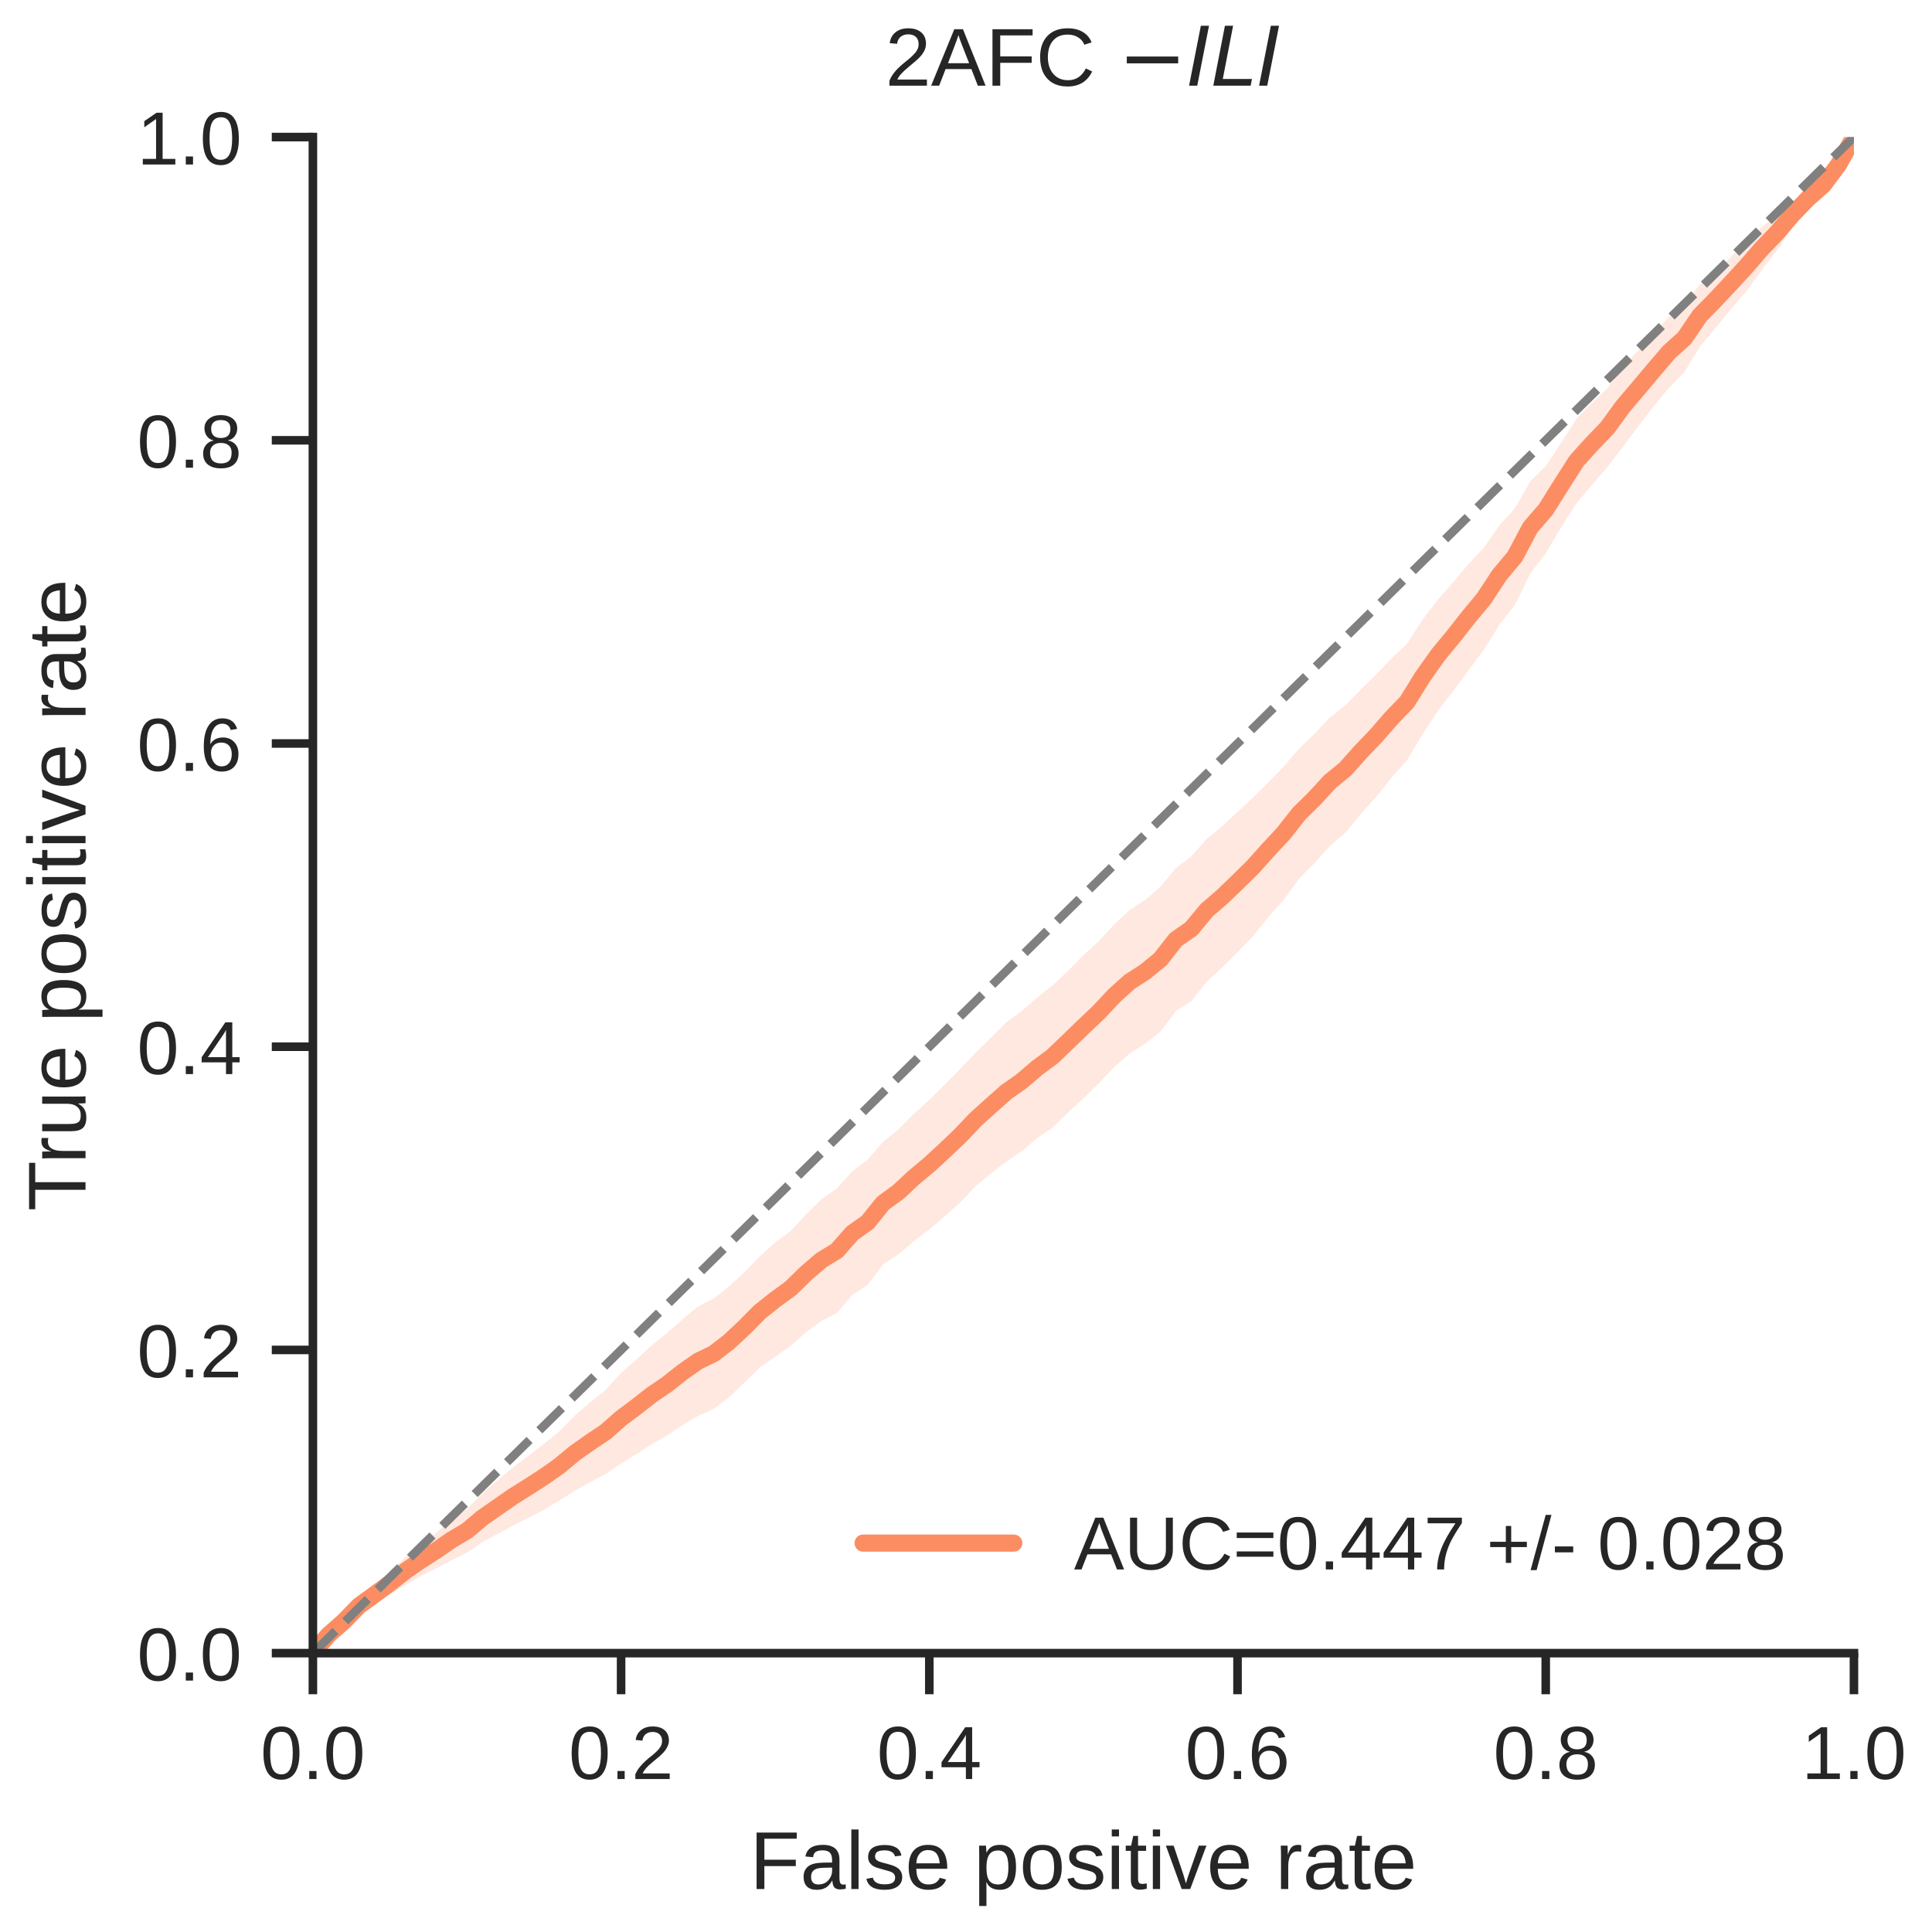
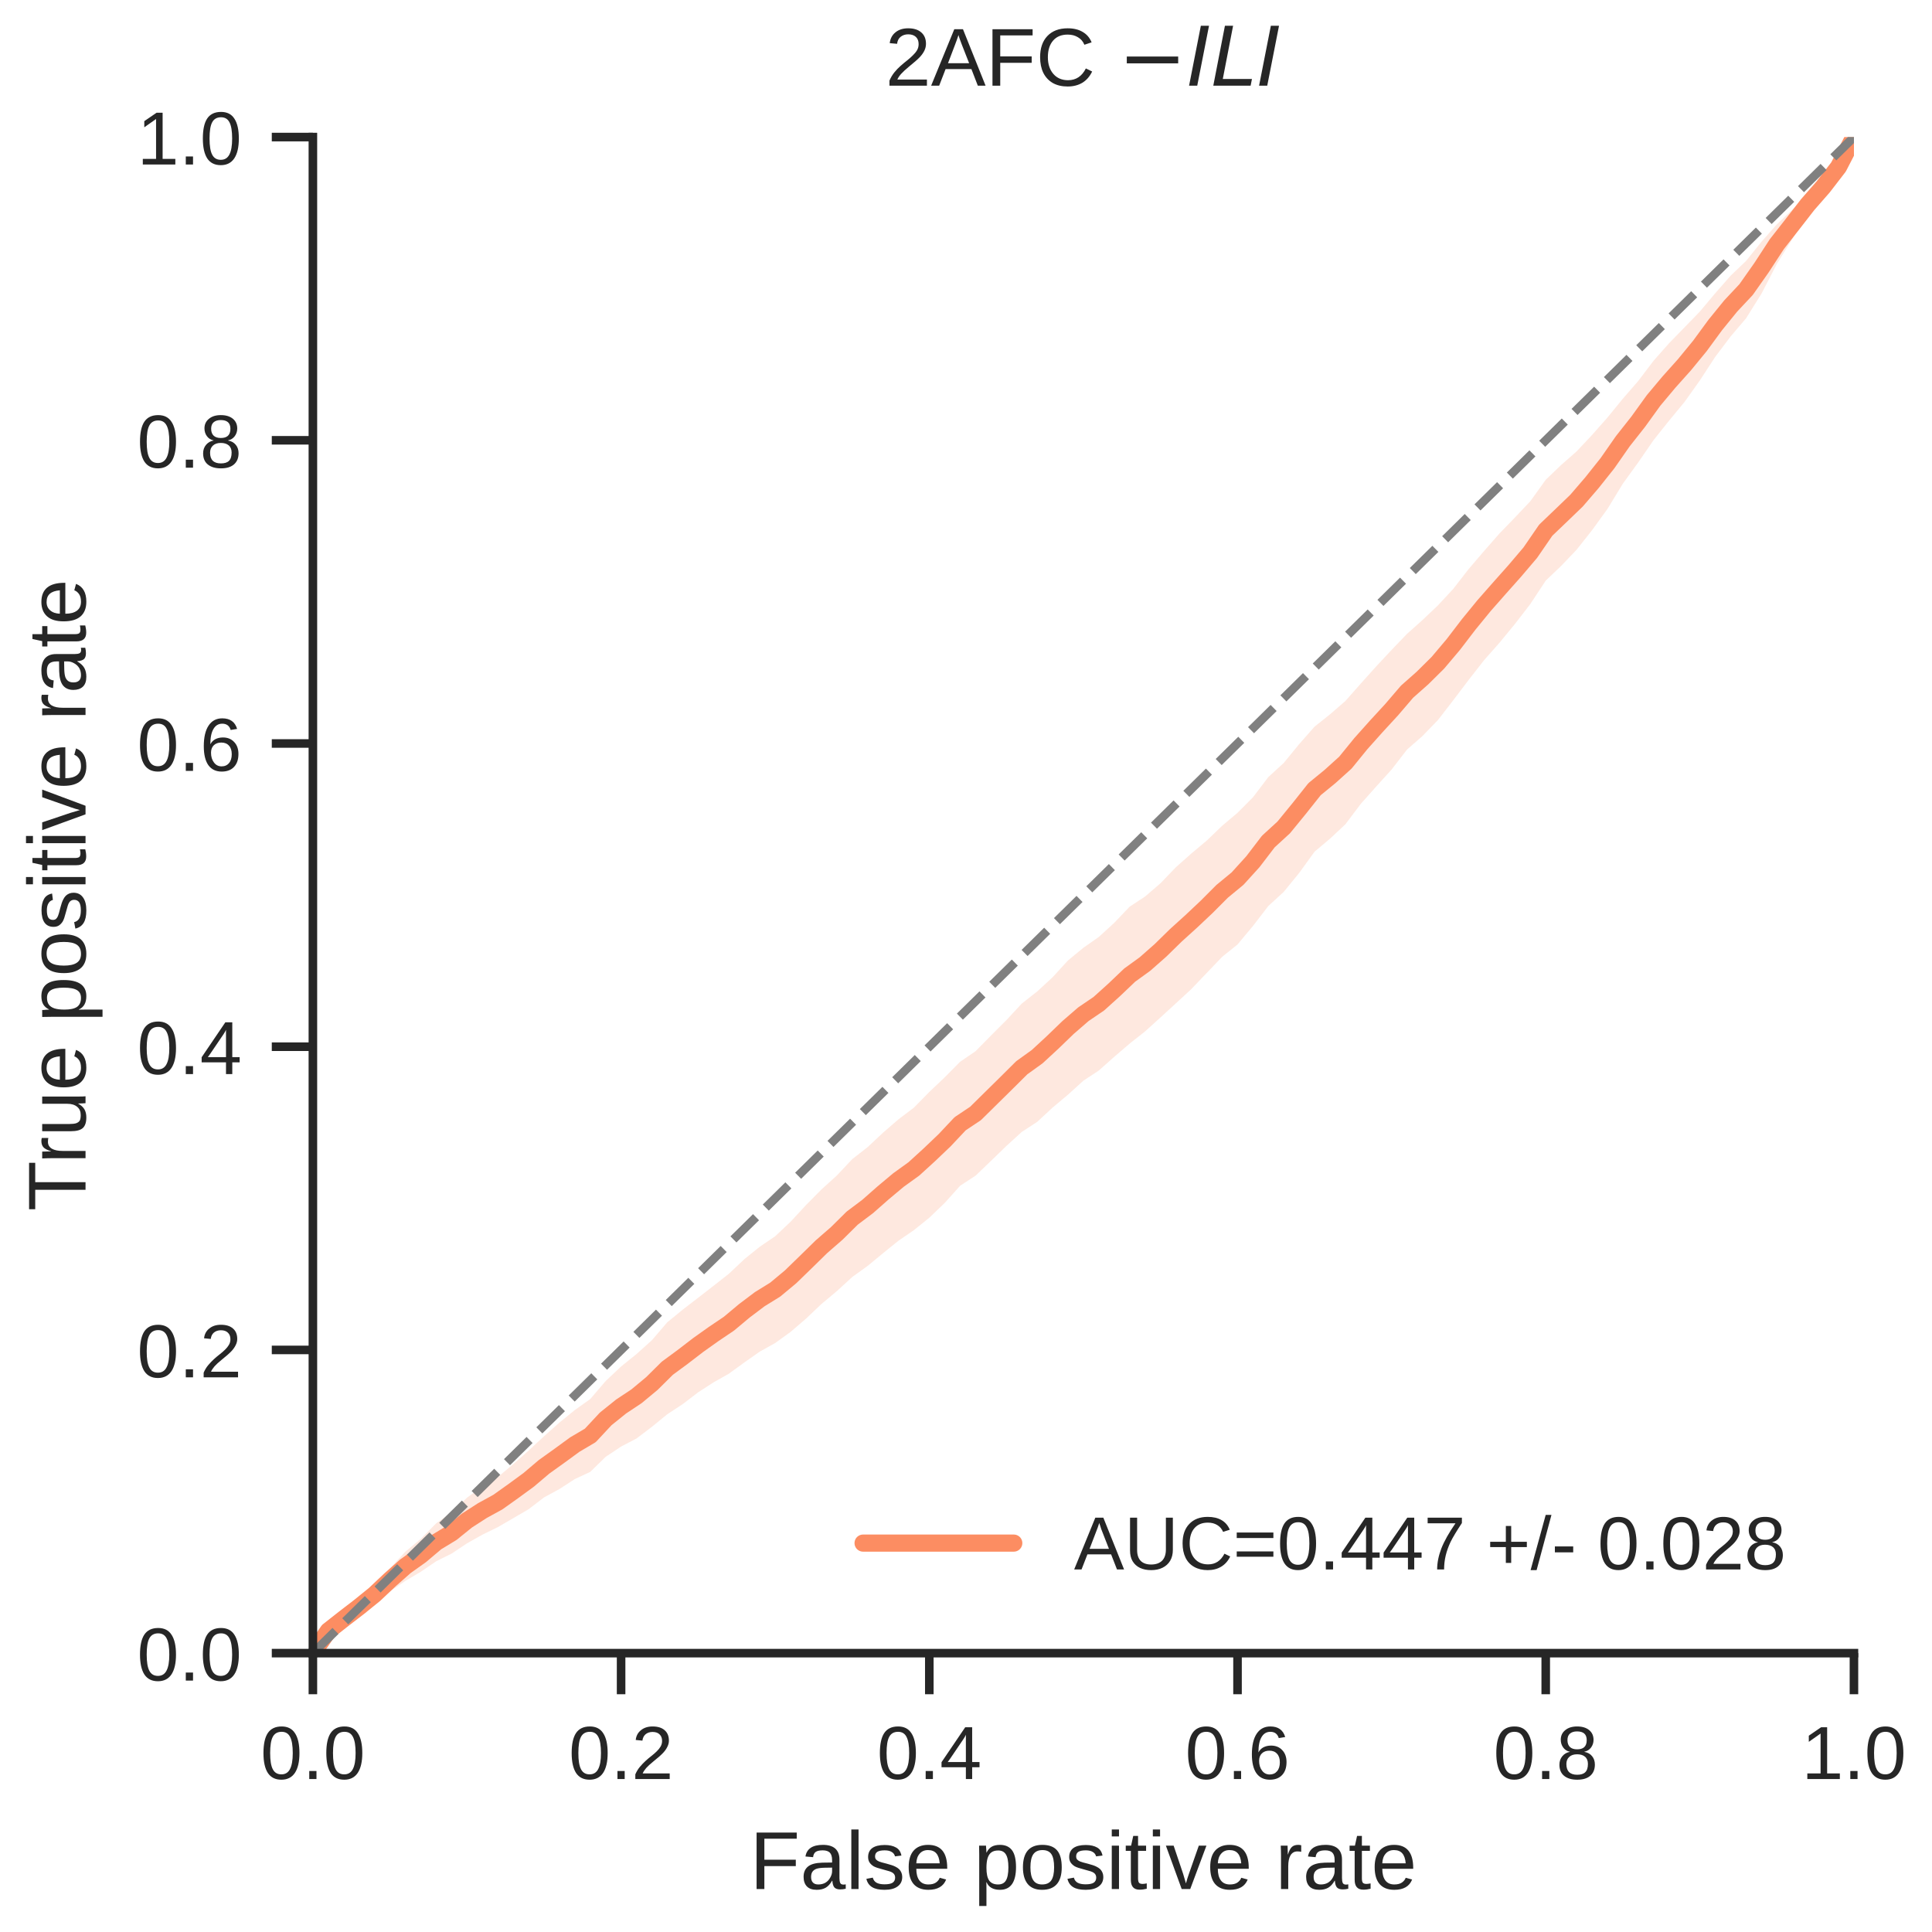
<svg xmlns="http://www.w3.org/2000/svg" xmlns:xlink="http://www.w3.org/1999/xlink" width="225.638pt" height="225.638pt" viewBox="0 0 225.638 225.638" version="1.1">
  <defs>
    <style type="text/css">*{stroke-linejoin: round; stroke-linecap: butt}</style>
  </defs>
  <g id="figure_1">
    <g id="patch_1">
      <path d="M 0 225.638  L 225.638 225.638  L 225.638 0  L 0 0  z " style="fill: #ffffff" />
    </g>
    <g id="axes_1">
      <g id="patch_2">
        <path d="M 36.542 193.07  L 216.522 193.07  L 216.522 16.008  L 36.542 16.008  z " style="fill: #ffffff" />
      </g>
      <g id="matplotlib.axis_1">
        <g id="xtick_1">
          <g id="line2d_1">
            <defs>
-               <path id="m6c30212a55" d="M 0 0  L 0 4.8  " style="stroke: #262626" />
+               <path id="m4cf7ce0526" d="M 0 0  L 0 4.8  " style="stroke: #262626" />
            </defs>
            <g>
-               <use xlink:href="#m6c30212a55" x="36.542" y="193.07" style="fill: #262626; stroke: #262626" />
+               <use xlink:href="#m4cf7ce0526" x="36.542" y="193.07" style="fill: #262626; stroke: #262626" />
            </g>
          </g>
          <g id="text_1">
            <text style="font-size: 8.8px; font-family: 'Arial', 'DejaVu Sans', 'Liberation Sans', 'Bitstream Vera Sans', sans-serif; text-anchor: middle; fill: #262626" x="36.542" y="207.776" transform="rotate(-0 36.54162 207.7762)">0.0</text>
          </g>
        </g>
        <g id="xtick_2">
          <g id="line2d_2">
            <g>
-               <use xlink:href="#m6c30212a55" x="72.538" y="193.07" style="fill: #262626; stroke: #262626" />
+               <use xlink:href="#m4cf7ce0526" x="72.538" y="193.07" style="fill: #262626; stroke: #262626" />
            </g>
          </g>
          <g id="text_2">
            <text style="font-size: 8.8px; font-family: 'Arial', 'DejaVu Sans', 'Liberation Sans', 'Bitstream Vera Sans', sans-serif; text-anchor: middle; fill: #262626" x="72.538" y="207.776" transform="rotate(-0 72.5376 207.7762)">0.2</text>
          </g>
        </g>
        <g id="xtick_3">
          <g id="line2d_3">
            <g>
-               <use xlink:href="#m6c30212a55" x="108.534" y="193.07" style="fill: #262626; stroke: #262626" />
+               <use xlink:href="#m4cf7ce0526" x="108.534" y="193.07" style="fill: #262626; stroke: #262626" />
            </g>
          </g>
          <g id="text_3">
            <text style="font-size: 8.8px; font-family: 'Arial', 'DejaVu Sans', 'Liberation Sans', 'Bitstream Vera Sans', sans-serif; text-anchor: middle; fill: #262626" x="108.534" y="207.776" transform="rotate(-0 108.5336 207.7762)">0.4</text>
          </g>
        </g>
        <g id="xtick_4">
          <g id="line2d_4">
            <g>
-               <use xlink:href="#m6c30212a55" x="144.53" y="193.07" style="fill: #262626; stroke: #262626" />
+               <use xlink:href="#m4cf7ce0526" x="144.53" y="193.07" style="fill: #262626; stroke: #262626" />
            </g>
          </g>
          <g id="text_4">
            <text style="font-size: 8.8px; font-family: 'Arial', 'DejaVu Sans', 'Liberation Sans', 'Bitstream Vera Sans', sans-serif; text-anchor: middle; fill: #262626" x="144.53" y="207.776" transform="rotate(-0 144.5296 207.7762)">0.6</text>
          </g>
        </g>
        <g id="xtick_5">
          <g id="line2d_5">
            <g>
-               <use xlink:href="#m6c30212a55" x="180.526" y="193.07" style="fill: #262626; stroke: #262626" />
+               <use xlink:href="#m4cf7ce0526" x="180.526" y="193.07" style="fill: #262626; stroke: #262626" />
            </g>
          </g>
          <g id="text_5">
            <text style="font-size: 8.8px; font-family: 'Arial', 'DejaVu Sans', 'Liberation Sans', 'Bitstream Vera Sans', sans-serif; text-anchor: middle; fill: #262626" x="180.526" y="207.776" transform="rotate(-0 180.5256 207.7762)">0.8</text>
          </g>
        </g>
        <g id="xtick_6">
          <g id="line2d_6">
            <g>
-               <use xlink:href="#m6c30212a55" x="216.522" y="193.07" style="fill: #262626; stroke: #262626" />
+               <use xlink:href="#m4cf7ce0526" x="216.522" y="193.07" style="fill: #262626; stroke: #262626" />
            </g>
          </g>
          <g id="text_6">
            <text style="font-size: 8.8px; font-family: 'Arial', 'DejaVu Sans', 'Liberation Sans', 'Bitstream Vera Sans', sans-serif; text-anchor: middle; fill: #262626" x="216.522" y="207.776" transform="rotate(-0 216.5216 207.7762)">1.0</text>
          </g>
        </g>
        <g id="text_7">
          <text style="font-size: 9.6px; font-family: 'Arial', 'DejaVu Sans', 'Liberation Sans', 'Bitstream Vera Sans', sans-serif; text-anchor: middle; fill: #262626" x="126.532" y="220.617" transform="rotate(-0 126.5316 220.6172)">False positive rate</text>
        </g>
      </g>
      <g id="matplotlib.axis_2">
        <g id="ytick_1">
          <g id="line2d_7">
            <defs>
-               <path id="m04e4f89c1e" d="M 0 0  L -4.8 0  " style="stroke: #262626" />
+               <path id="m045a5e18f7" d="M 0 0  L -4.8 0  " style="stroke: #262626" />
            </defs>
            <g>
-               <use xlink:href="#m04e4f89c1e" x="36.542" y="193.07" style="fill: #262626; stroke: #262626" />
+               <use xlink:href="#m045a5e18f7" x="36.542" y="193.07" style="fill: #262626; stroke: #262626" />
            </g>
          </g>
          <g id="text_8">
            <text style="font-size: 8.8px; font-family: 'Arial', 'DejaVu Sans', 'Liberation Sans', 'Bitstream Vera Sans', sans-serif; text-anchor: end; fill: #262626" x="28.242" y="196.273" transform="rotate(-0 28.24161 196.2729)">0.0</text>
          </g>
        </g>
        <g id="ytick_2">
          <g id="line2d_8">
            <g>
-               <use xlink:href="#m04e4f89c1e" x="36.542" y="157.657" style="fill: #262626; stroke: #262626" />
+               <use xlink:href="#m045a5e18f7" x="36.542" y="157.657" style="fill: #262626; stroke: #262626" />
            </g>
          </g>
          <g id="text_9">
            <text style="font-size: 8.8px; font-family: 'Arial', 'DejaVu Sans', 'Liberation Sans', 'Bitstream Vera Sans', sans-serif; text-anchor: end; fill: #262626" x="28.242" y="160.861" transform="rotate(-0 28.24161 160.8606)">0.2</text>
          </g>
        </g>
        <g id="ytick_3">
          <g id="line2d_9">
            <g>
-               <use xlink:href="#m04e4f89c1e" x="36.542" y="122.245" style="fill: #262626; stroke: #262626" />
+               <use xlink:href="#m045a5e18f7" x="36.542" y="122.245" style="fill: #262626; stroke: #262626" />
            </g>
          </g>
          <g id="text_10">
            <text style="font-size: 8.8px; font-family: 'Arial', 'DejaVu Sans', 'Liberation Sans', 'Bitstream Vera Sans', sans-serif; text-anchor: end; fill: #262626" x="28.242" y="125.448" transform="rotate(-0 28.24161 125.4484)">0.4</text>
          </g>
        </g>
        <g id="ytick_4">
          <g id="line2d_10">
            <g>
-               <use xlink:href="#m04e4f89c1e" x="36.542" y="86.833" style="fill: #262626; stroke: #262626" />
+               <use xlink:href="#m045a5e18f7" x="36.542" y="86.833" style="fill: #262626; stroke: #262626" />
            </g>
          </g>
          <g id="text_11">
            <text style="font-size: 8.8px; font-family: 'Arial', 'DejaVu Sans', 'Liberation Sans', 'Bitstream Vera Sans', sans-serif; text-anchor: end; fill: #262626" x="28.242" y="90.036" transform="rotate(-0 28.24161 90.0361)">0.6</text>
          </g>
        </g>
        <g id="ytick_5">
          <g id="line2d_11">
            <g>
-               <use xlink:href="#m04e4f89c1e" x="36.542" y="51.421" style="fill: #262626; stroke: #262626" />
+               <use xlink:href="#m045a5e18f7" x="36.542" y="51.421" style="fill: #262626; stroke: #262626" />
            </g>
          </g>
          <g id="text_12">
            <text style="font-size: 8.8px; font-family: 'Arial', 'DejaVu Sans', 'Liberation Sans', 'Bitstream Vera Sans', sans-serif; text-anchor: end; fill: #262626" x="28.242" y="54.624" transform="rotate(-0 28.24161 54.62383)">0.8</text>
          </g>
        </g>
        <g id="ytick_6">
          <g id="line2d_12">
            <g>
-               <use xlink:href="#m04e4f89c1e" x="36.542" y="16.008" style="fill: #262626; stroke: #262626" />
+               <use xlink:href="#m045a5e18f7" x="36.542" y="16.008" style="fill: #262626; stroke: #262626" />
            </g>
          </g>
          <g id="text_13">
            <text style="font-size: 8.8px; font-family: 'Arial', 'DejaVu Sans', 'Liberation Sans', 'Bitstream Vera Sans', sans-serif; text-anchor: end; fill: #262626" x="28.242" y="19.212" transform="rotate(-0 28.24161 19.21156)">1.0</text>
          </g>
        </g>
        <g id="text_14">
          <text style="font-size: 9.6px; font-family: 'Arial', 'DejaVu Sans', 'Liberation Sans', 'Bitstream Vera Sans', sans-serif; text-anchor: middle; fill: #262626" x="9.989" y="104.539" transform="rotate(-90 9.989303 104.5389)">True positive rate</text>
        </g>
      </g>
      <g id="FillBetweenPolyCollection_1">
        <defs>
-           <path id="mdda3f36d7b" d="M 36.542 -32.568  L 36.542 -32.568  L 38.341 -34.107  L 40.141 -35.635  L 41.941 -37.171  L 43.741 -38.317  L 45.541 -39.407  L 47.34 -40.54  L 49.14 -41.536  L 50.94 -42.48  L 52.74 -43.412  L 54.54 -44.3  L 56.339 -45.53  L 58.139 -46.502  L 59.939 -47.485  L 61.739 -48.385  L 63.539 -49.322  L 65.338 -50.404  L 67.138 -51.544  L 68.938 -52.544  L 70.738 -53.508  L 72.538 -54.714  L 74.337 -55.817  L 76.137 -56.983  L 77.937 -57.997  L 79.737 -59.231  L 81.537 -60.28  L 83.336 -61.091  L 85.136 -62.45  L 86.936 -64.165  L 88.736 -65.934  L 90.536 -67.18  L 92.335 -68.457  L 94.135 -70.043  L 95.935 -71.364  L 97.735 -72.302  L 99.535 -74.39  L 101.334 -75.577  L 103.134 -77.962  L 104.934 -79.142  L 106.734 -80.688  L 108.534 -82.06  L 110.333 -83.587  L 112.133 -85.196  L 113.933 -87.096  L 115.733 -88.588  L 117.533 -89.981  L 119.332 -91.195  L 121.132 -92.718  L 122.932 -93.953  L 124.732 -95.714  L 126.532 -97.372  L 128.331 -99.118  L 130.131 -101.028  L 131.931 -102.6  L 133.731 -103.742  L 135.531 -105.145  L 137.33 -107.559  L 139.13 -108.707  L 140.93 -110.997  L 142.73 -112.637  L 144.53 -114.421  L 146.329 -116.289  L 148.129 -118.537  L 149.929 -120.556  L 151.729 -123.032  L 153.529 -124.852  L 155.328 -126.848  L 157.128 -128.386  L 158.928 -130.582  L 160.728 -132.574  L 162.528 -134.839  L 164.327 -136.862  L 166.127 -139.873  L 167.927 -142.624  L 169.727 -144.939  L 171.527 -147.378  L 173.326 -149.789  L 175.126 -152.692  L 176.926 -155.005  L 178.726 -158.659  L 180.526 -161.034  L 182.325 -164.044  L 184.125 -166.873  L 185.925 -169.02  L 187.725 -171.076  L 189.525 -173.444  L 191.324 -175.834  L 193.124 -178.187  L 194.924 -180.347  L 196.724 -182.19  L 198.524 -185.15  L 200.323 -187.289  L 202.123 -189.476  L 203.923 -191.589  L 205.723 -194.044  L 207.523 -196.355  L 209.322 -199.11  L 211.122 -201.456  L 212.922 -203.278  L 214.722 -205.757  L 216.522 -209.63  L 216.522 -209.63  L 216.522 -209.63  L 214.722 -207.063  L 212.922 -204.731  L 211.122 -203.386  L 209.322 -201.997  L 207.523 -200.524  L 205.723 -199.104  L 203.923 -197.388  L 202.123 -195.586  L 200.323 -193.938  L 198.524 -192.403  L 196.724 -190.074  L 194.924 -188.681  L 193.124 -186.631  L 191.324 -184.694  L 189.525 -182.841  L 187.725 -180.27  L 185.925 -178.585  L 184.125 -176.736  L 182.325 -173.934  L 180.526 -171.201  L 178.726 -169.417  L 176.926 -166.28  L 175.126 -164.297  L 173.326 -161.704  L 171.527 -159.785  L 169.727 -157.646  L 167.927 -155.603  L 166.127 -153.257  L 164.327 -150.45  L 162.528 -148.75  L 160.728 -146.865  L 158.928 -145.108  L 157.128 -143.258  L 155.328 -141.856  L 153.529 -139.936  L 151.729 -138.215  L 149.929 -136.112  L 148.129 -134.25  L 146.329 -132.484  L 144.53 -130.811  L 142.73 -129.129  L 140.93 -127.667  L 139.13 -125.608  L 137.33 -124.264  L 135.531 -122.066  L 133.731 -120.532  L 131.931 -119.357  L 130.131 -117.675  L 128.331 -115.74  L 126.532 -114.078  L 124.732 -112.254  L 122.932 -110.557  L 121.132 -109.126  L 119.332 -107.552  L 117.533 -106.243  L 115.733 -104.445  L 113.933 -102.686  L 112.133 -100.784  L 110.333 -98.976  L 108.534 -97.184  L 106.734 -95.554  L 104.934 -93.736  L 103.134 -92.286  L 101.334 -90.196  L 99.535 -88.839  L 97.735 -86.829  L 95.935 -85.575  L 94.135 -83.808  L 92.335 -81.87  L 90.536 -80.529  L 88.736 -78.911  L 86.936 -77.044  L 85.136 -75.394  L 83.336 -73.974  L 81.537 -73.06  L 79.737 -71.582  L 77.937 -69.97  L 76.137 -68.533  L 74.337 -66.876  L 72.538 -65.284  L 70.738 -63.317  L 68.938 -61.87  L 67.138 -60.327  L 65.338 -58.484  L 63.539 -57.019  L 61.739 -55.636  L 59.939 -54.281  L 58.139 -52.762  L 56.339 -51.224  L 54.54 -49.417  L 52.74 -48.177  L 50.94 -46.615  L 49.14 -45.268  L 47.34 -43.776  L 45.541 -42.073  L 43.741 -40.503  L 41.941 -39.044  L 40.141 -36.883  L 38.341 -35.241  L 36.542 -32.568  z " />
+           <path id="m2246a49bc4" d="M 36.542 -32.568  L 36.542 -32.568  L 38.341 -34.521  L 40.141 -35.894  L 41.941 -37.105  L 43.741 -38.338  L 45.541 -39.769  L 47.34 -41.005  L 49.14 -42.068  L 50.94 -43.296  L 52.74 -44.192  L 54.54 -45.391  L 56.339 -46.404  L 58.139 -47.285  L 59.939 -48.328  L 61.739 -49.378  L 63.539 -50.758  L 65.338 -51.736  L 67.138 -52.9  L 68.938 -53.739  L 70.738 -55.499  L 72.538 -56.694  L 74.337 -57.636  L 76.137 -59.002  L 77.937 -60.471  L 79.737 -61.653  L 81.537 -63.03  L 83.336 -64.194  L 85.136 -65.21  L 86.936 -66.522  L 88.736 -67.786  L 90.536 -68.786  L 92.335 -70.087  L 94.135 -71.634  L 95.935 -73.343  L 97.735 -74.847  L 99.535 -76.497  L 101.334 -77.794  L 103.134 -79.28  L 104.934 -80.735  L 106.734 -81.969  L 108.534 -83.421  L 110.333 -85.147  L 112.133 -87.154  L 113.933 -88.33  L 115.733 -90.054  L 117.533 -91.798  L 119.332 -93.441  L 121.132 -94.614  L 122.932 -96.282  L 124.732 -97.794  L 126.532 -99.428  L 128.331 -100.612  L 130.131 -102.213  L 131.931 -103.755  L 133.731 -105.18  L 135.531 -106.808  L 137.33 -108.458  L 139.13 -110.118  L 140.93 -112.002  L 142.73 -113.884  L 144.53 -115.332  L 146.329 -117.488  L 148.129 -119.827  L 149.929 -121.478  L 151.729 -123.684  L 153.529 -126.173  L 155.328 -127.685  L 157.128 -129.37  L 158.928 -131.758  L 160.728 -133.78  L 162.528 -135.768  L 164.327 -138.097  L 166.127 -139.674  L 167.927 -141.533  L 169.727 -143.857  L 171.527 -146.235  L 173.326 -148.536  L 175.126 -150.573  L 176.926 -152.761  L 178.726 -155.094  L 180.526 -157.826  L 182.325 -159.544  L 184.125 -161.428  L 185.925 -163.7  L 187.725 -166.186  L 189.525 -169.139  L 191.324 -171.628  L 193.124 -174.242  L 194.924 -176.5  L 196.724 -178.679  L 198.524 -181.205  L 200.323 -183.965  L 202.123 -186.347  L 203.923 -188.464  L 205.723 -191.34  L 207.523 -194.823  L 209.322 -197.709  L 211.122 -200.618  L 212.922 -202.967  L 214.722 -205.367  L 216.522 -209.63  L 216.522 -209.63  L 216.522 -209.63  L 214.722 -206.91  L 212.922 -204.638  L 211.122 -202.874  L 209.322 -201.148  L 207.523 -199.443  L 205.723 -197.4  L 203.923 -195.163  L 202.123 -193.442  L 200.323 -191.392  L 198.524 -189.249  L 196.724 -187.392  L 194.924 -185.545  L 193.124 -183.51  L 191.324 -181.137  L 189.525 -179.066  L 187.725 -176.862  L 185.925 -174.827  L 184.125 -172.912  L 182.325 -171.331  L 180.526 -169.607  L 178.726 -167.099  L 176.926 -165.196  L 175.126 -163.337  L 173.326 -161.285  L 171.527 -159.184  L 169.727 -156.864  L 167.927 -154.925  L 166.127 -153.219  L 164.327 -151.61  L 162.528 -149.738  L 160.728 -147.81  L 158.928 -145.806  L 157.128 -143.768  L 155.328 -142.208  L 153.529 -140.775  L 151.729 -138.73  L 149.929 -136.536  L 148.129 -134.886  L 146.329 -132.518  L 144.53 -130.71  L 142.73 -129.19  L 140.93 -127.46  L 139.13 -125.95  L 137.33 -124.352  L 135.531 -122.478  L 133.731 -120.932  L 131.931 -119.746  L 130.131 -117.859  L 128.331 -116.212  L 126.532 -114.951  L 124.732 -113.47  L 122.932 -111.505  L 121.132 -109.845  L 119.332 -108.43  L 117.533 -106.493  L 115.733 -104.693  L 113.933 -102.866  L 112.133 -101.636  L 110.333 -99.816  L 108.534 -98.109  L 106.734 -96.277  L 104.934 -94.914  L 103.134 -93.356  L 101.334 -91.67  L 99.535 -90.263  L 97.735 -88.35  L 95.935 -86.718  L 94.135 -84.9  L 92.335 -82.953  L 90.536 -81.258  L 88.736 -80.034  L 86.936 -78.583  L 85.136 -76.884  L 83.336 -75.469  L 81.537 -74.074  L 79.737 -72.685  L 77.937 -71.215  L 76.137 -69.118  L 74.337 -67.496  L 72.538 -66.048  L 70.738 -64.349  L 68.938 -62.245  L 67.138 -60.963  L 65.338 -59.497  L 63.539 -57.898  L 61.739 -56.226  L 59.939 -54.642  L 58.139 -53.123  L 56.339 -52.03  L 54.54 -50.723  L 52.74 -49.017  L 50.94 -47.728  L 49.14 -45.915  L 47.34 -44.412  L 45.541 -42.474  L 43.741 -40.506  L 41.941 -38.825  L 40.141 -37.268  L 38.341 -35.808  L 36.542 -32.568  z " />
        </defs>
-         <g clip-path="url(#p9738844e0e)">
-           <use xlink:href="#mdda3f36d7b" x="0" y="225.638" style="fill: #fc8d62; fill-opacity: 0.2" />
+         <g clip-path="url(#p678b50ff8e)">
+           <use xlink:href="#m2246a49bc4" x="0" y="225.638" style="fill: #fc8d62; fill-opacity: 0.2" />
        </g>
      </g>
      <g id="line2d_13">
-         <path d="M 36.542 193.07  L 38.341 190.964  L 40.141 189.379  L 41.941 187.531  L 43.741 186.228  L 45.541 184.898  L 47.34 183.48  L 49.14 182.236  L 50.94 181.09  L 52.74 179.843  L 54.54 178.78  L 56.339 177.261  L 58.139 176.006  L 59.939 174.754  L 61.739 173.627  L 63.539 172.468  L 65.338 171.194  L 67.138 169.702  L 68.938 168.431  L 70.738 167.225  L 72.538 165.639  L 74.337 164.291  L 76.137 162.88  L 77.937 161.654  L 79.737 160.231  L 81.537 158.967  L 83.336 158.105  L 85.136 156.716  L 86.936 155.034  L 88.736 153.215  L 90.536 151.783  L 92.335 150.474  L 94.135 148.712  L 95.935 147.168  L 97.735 146.073  L 99.535 144.024  L 101.334 142.751  L 103.134 140.514  L 104.934 139.199  L 106.734 137.517  L 108.534 136.016  L 110.333 134.357  L 112.133 132.648  L 113.933 130.747  L 115.733 129.121  L 117.533 127.526  L 119.332 126.264  L 121.132 124.716  L 122.932 123.383  L 124.732 121.654  L 126.532 119.913  L 128.331 118.209  L 130.131 116.286  L 131.931 114.659  L 133.731 113.501  L 135.531 112.032  L 137.33 109.726  L 139.13 108.48  L 140.93 106.306  L 142.73 104.755  L 144.53 103.022  L 146.329 101.251  L 148.129 99.244  L 149.929 97.304  L 151.729 95.015  L 153.529 93.244  L 155.328 91.286  L 157.128 89.816  L 158.928 87.792  L 160.728 85.918  L 162.528 83.844  L 164.327 81.982  L 166.127 79.073  L 167.927 76.525  L 169.727 74.346  L 171.527 72.056  L 173.326 69.891  L 175.126 67.143  L 176.926 64.996  L 178.726 61.6  L 180.526 59.52  L 182.325 56.649  L 184.125 53.833  L 185.925 51.835  L 187.725 49.964  L 189.525 47.495  L 191.324 45.374  L 193.124 43.229  L 194.924 41.123  L 196.724 39.506  L 198.524 36.861  L 200.323 35.024  L 202.123 33.107  L 203.923 31.149  L 205.723 29.064  L 207.523 27.198  L 209.322 25.085  L 211.122 23.216  L 212.922 21.634  L 214.722 19.227  L 216.522 16.008  " clip-path="url(#p9738844e0e)" style="fill: none; stroke: #fc8d62; stroke-width: 2; stroke-linecap: round" />
+         <path d="M 36.542 193.07  L 38.341 190.473  L 40.141 189.057  L 41.941 187.673  L 43.741 186.216  L 45.541 184.516  L 47.34 182.929  L 49.14 181.647  L 50.94 180.126  L 52.74 179.033  L 54.54 177.581  L 56.339 176.421  L 58.139 175.434  L 59.939 174.153  L 61.739 172.836  L 63.539 171.31  L 65.338 170.021  L 67.138 168.706  L 68.938 167.646  L 70.738 165.714  L 72.538 164.267  L 74.337 163.072  L 76.137 161.578  L 77.937 159.795  L 79.737 158.469  L 81.537 157.086  L 83.336 155.806  L 85.136 154.591  L 86.936 153.085  L 88.736 151.728  L 90.536 150.616  L 92.335 149.118  L 94.135 147.371  L 95.935 145.607  L 97.735 144.039  L 99.535 142.258  L 101.334 140.906  L 103.134 139.32  L 104.934 137.813  L 106.734 136.515  L 108.534 134.873  L 110.333 133.157  L 112.133 131.243  L 113.933 130.04  L 115.733 128.265  L 117.533 126.492  L 119.332 124.703  L 121.132 123.408  L 122.932 121.744  L 124.732 120.006  L 126.532 118.448  L 128.331 117.226  L 130.131 115.602  L 131.931 113.887  L 133.731 112.582  L 135.531 110.995  L 137.33 109.233  L 139.13 107.604  L 140.93 105.907  L 142.73 104.101  L 144.53 102.617  L 146.329 100.635  L 148.129 98.282  L 149.929 96.631  L 151.729 94.43  L 153.529 92.164  L 155.328 90.692  L 157.128 89.069  L 158.928 86.856  L 160.728 84.842  L 162.528 82.885  L 164.327 80.784  L 166.127 79.191  L 167.927 77.409  L 169.727 75.278  L 171.527 72.928  L 173.326 70.728  L 175.126 68.683  L 176.926 66.659  L 178.726 64.541  L 180.526 61.922  L 182.325 60.201  L 184.125 58.468  L 185.925 56.374  L 187.725 54.114  L 189.525 51.535  L 191.324 49.255  L 193.124 46.762  L 194.924 44.615  L 196.724 42.603  L 198.524 40.41  L 200.323 37.959  L 202.123 35.743  L 203.923 33.824  L 205.723 31.268  L 207.523 28.505  L 209.322 26.209  L 211.122 23.892  L 212.922 21.835  L 214.722 19.499  L 216.522 16.008  " clip-path="url(#p678b50ff8e)" style="fill: none; stroke: #fc8d62; stroke-width: 2; stroke-linecap: round" />
      </g>
      <g id="line2d_14">
-         <path d="M 36.542 193.07  L 216.522 16.008  " clip-path="url(#p9738844e0e)" style="fill: none; stroke-dasharray: 3.7,1.6; stroke-dashoffset: 0; stroke: #808080" />
+         <path d="M 36.542 193.07  L 216.522 16.008  " clip-path="url(#p678b50ff8e)" style="fill: none; stroke-dasharray: 3.7,1.6; stroke-dashoffset: 0; stroke: #808080" />
      </g>
      <g id="patch_3">
        <path d="M 36.542 193.07  L 36.542 16.008  " style="fill: none; stroke: #262626; stroke-linejoin: miter; stroke-linecap: square" />
      </g>
      <g id="patch_4">
        <path d="M 36.542 193.07  L 216.522 193.07  " style="fill: none; stroke: #262626; stroke-linejoin: miter; stroke-linecap: square" />
      </g>
      <g id="text_15">
        <g style="fill: #262626" transform="translate(103.3956 10.00824)">
          <text>
            <tspan x="0" y="-0" style="font-size: 9.6px; font-family: 'Arial'; fill: #262626">2</tspan>
            <tspan x="5.336" y="-0" style="font-size: 9.6px; font-family: 'Arial'; fill: #262626">A</tspan>
            <tspan x="11.735" y="-0" style="font-size: 9.6px; font-family: 'Arial'; fill: #262626">F</tspan>
            <tspan x="17.595" y="-0" style="font-size: 9.6px; font-family: 'Arial'; fill: #262626">C</tspan>
            <tspan x="24.523" y="-0" style="font-size: 9.6px; font-family: 'Arial'; fill: #262626"> </tspan>
            <tspan x="27.189" y="-0" style="font-size: 9.6px; font-family: 'DejaVu Sans'; fill: #262626">−</tspan>
            <tspan x="35.227" y="-0" style="font-style: oblique; font-size: 9.6px; font-family: 'DejaVu Sans'; fill: #262626">I</tspan>
            <tspan x="38.056" y="-0" style="font-style: oblique; font-size: 9.6px; font-family: 'DejaVu Sans'; fill: #262626">L</tspan>
            <tspan x="43.401" y="-0" style="font-style: oblique; font-size: 9.6px; font-family: 'DejaVu Sans'; fill: #262626">I</tspan>
          </text>
        </g>
      </g>
      <g id="legend_1">
        <g id="line2d_15">
          <path d="M 100.799 180.218  L 109.599 180.218  L 118.399 180.218  " style="fill: none; stroke: #fc8d62; stroke-width: 2; stroke-linecap: round" />
        </g>
        <g id="text_16">
          <text style="font-size: 8.8px; font-family: 'Arial', 'DejaVu Sans', 'Liberation Sans', 'Bitstream Vera Sans', sans-serif; text-anchor: start; fill: #262626" x="125.439" y="183.298" transform="rotate(-0 125.4388 183.2976)">AUC=0.447 +/- 0.028</text>
        </g>
      </g>
    </g>
  </g>
  <defs>
-     <clipPath id="p9738844e0e">
+     <clipPath id="p678b50ff8e">
      <rect x="36.542" y="16.008" width="179.98" height="177.061" />
    </clipPath>
  </defs>
</svg>
